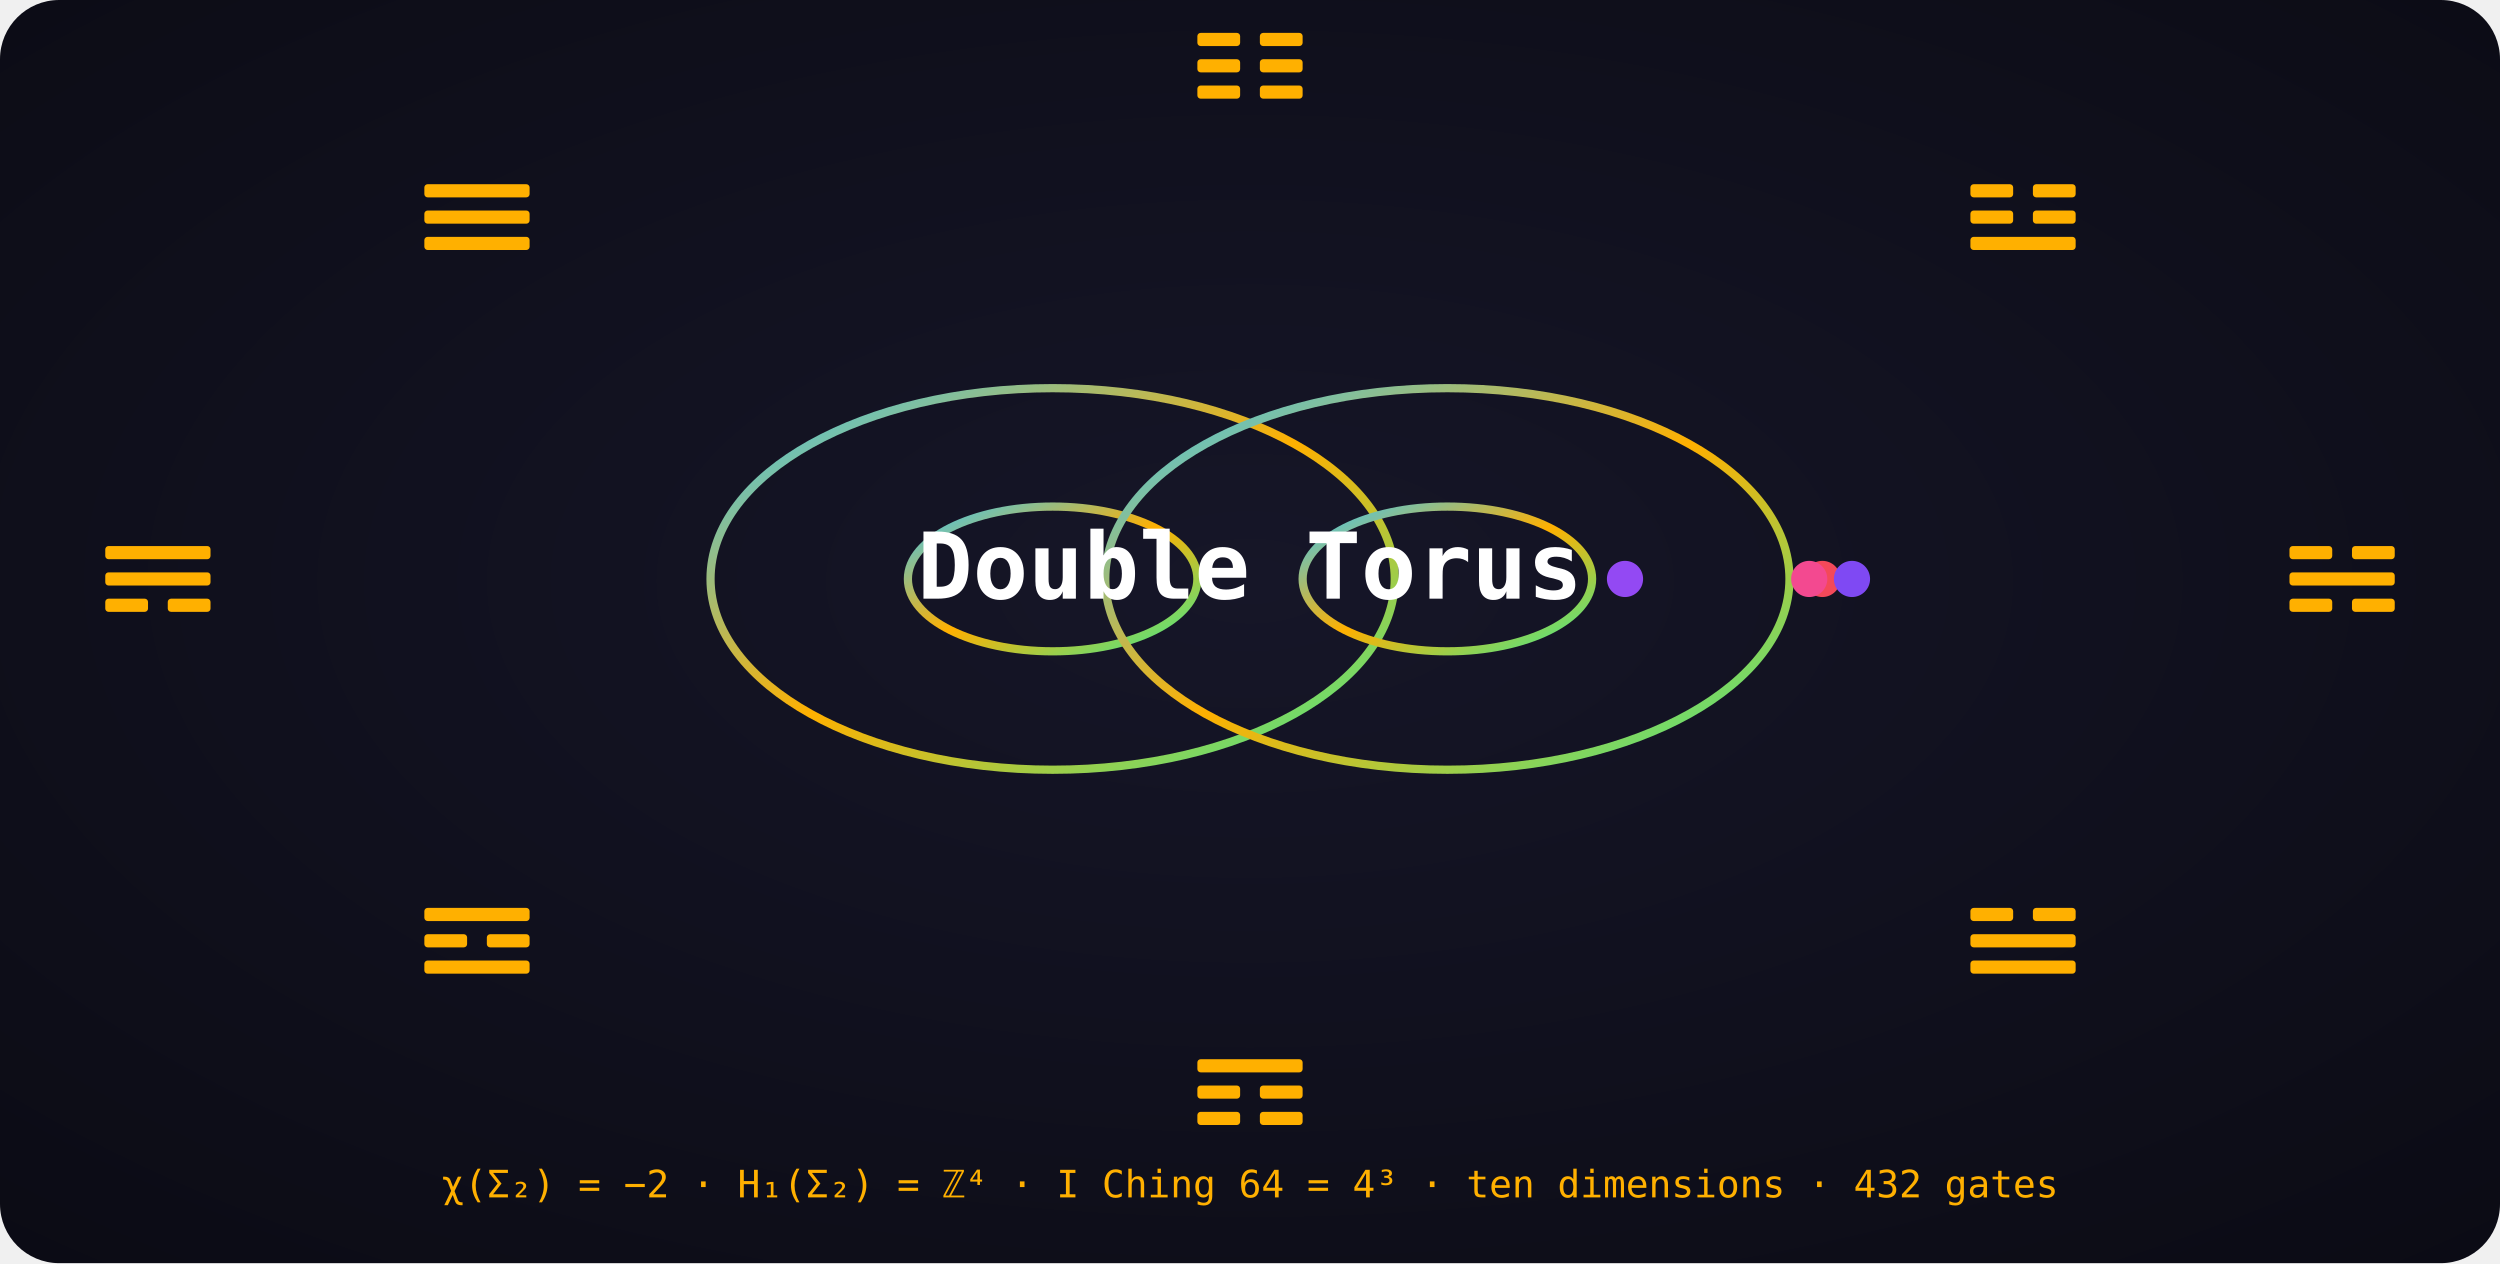
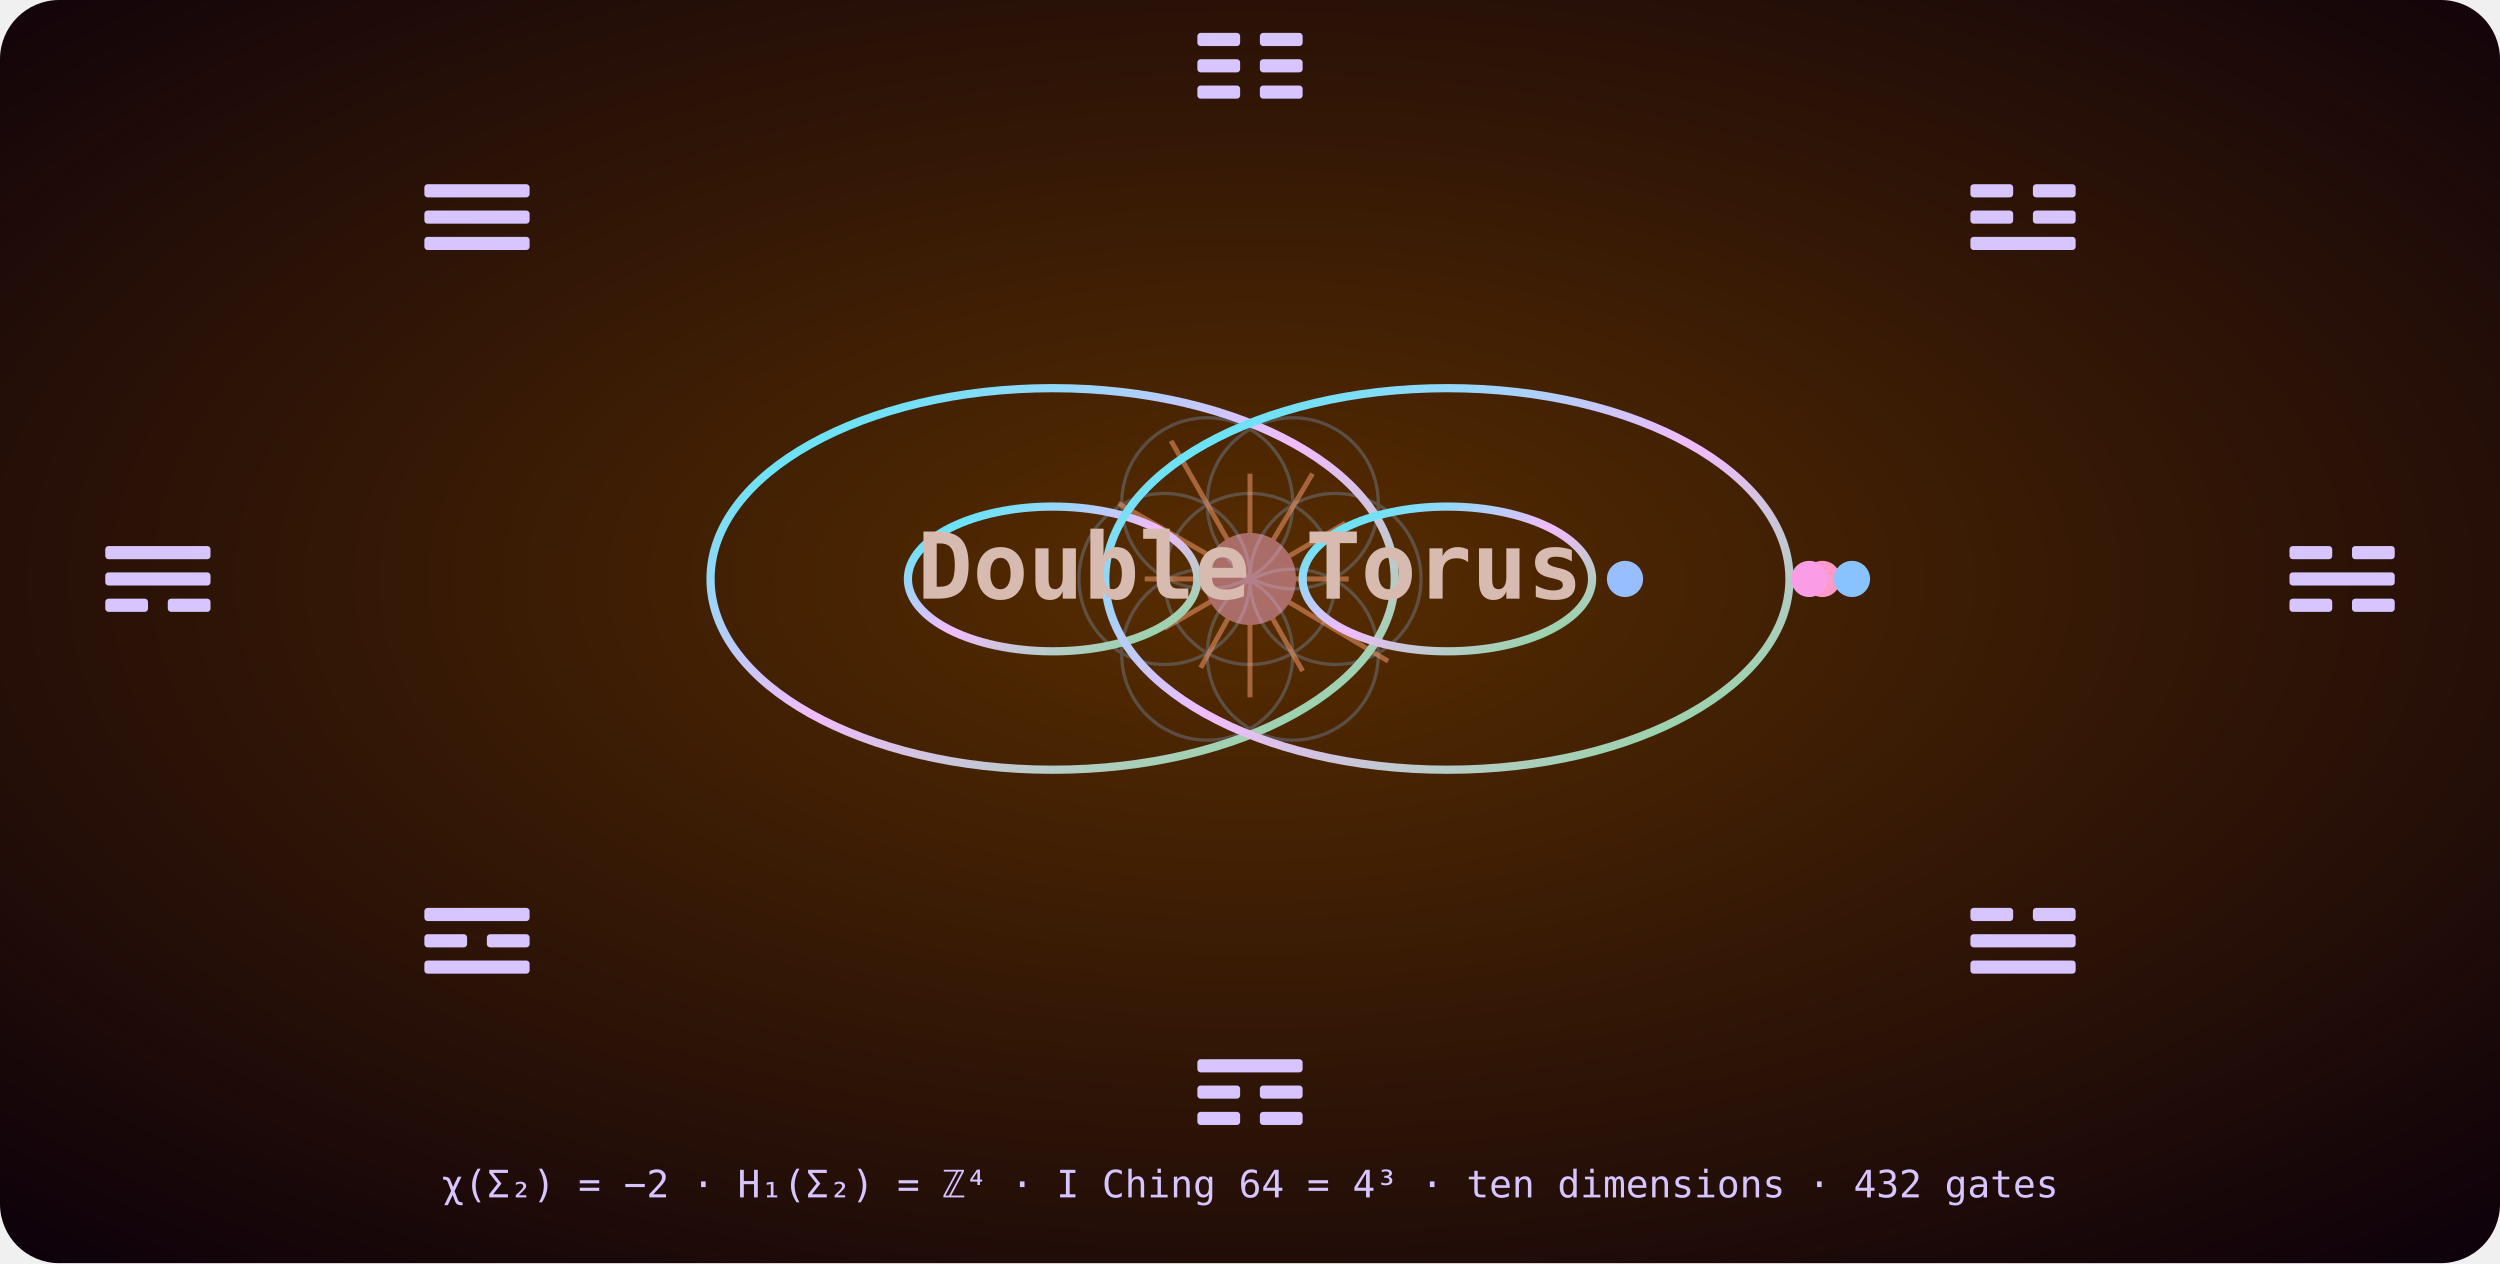
<svg xmlns="http://www.w3.org/2000/svg" viewBox="0 0 760 384" width="760" height="384" role="img" aria-label="Double Torus — the animated I Ching, the ten-dimensional hero computed from src">
  <defs>
    <radialGradient id="bg" cx="50%" cy="46%" r="74%">
-       <stop offset="0%" stop-color="#161628" />
-       <stop offset="100%" stop-color="#0b0b14" />
+       <stop offset="0%" stop-color="#582d00" />
+       <stop offset="100%" stop-color="#0c000b" />
    </radialGradient>
    <linearGradient id="torus" x1="0" y1="0" x2="1" y2="1">
-       <stop offset="0%" stop-color="hsl(195 92% 60%)" />
-       <stop offset="50%" stop-color="#ffb000" />
-       <stop offset="100%" stop-color="hsl(149 80% 58%)" />
+       <stop offset="0%" stop-color="#36f2f2" />
+       <stop offset="50%" stop-color="#f1bcff" />
+       <stop offset="100%" stop-color="#7bdb8f" />
    </linearGradient>
  </defs>
  <rect width="760" height="384" rx="18" fill="url(#bg)" />
+   <g transform="translate(380 176)" opacity="0.26">
+     <animateTransform attributeName="transform" type="rotate" from="0" to="360" dur="60s" repeatCount="indefinite" additive="sum" />
+     <circle cx="0" cy="0" r="26" fill="none" stroke="#89c3ff" stroke-width="1" />
+     <circle cx="26" cy="0" r="26" fill="none" stroke="#89c3ff" stroke-width="1" />
+     <circle cx="13" cy="23" r="26" fill="none" stroke="#89c3ff" stroke-width="1" />
+     <circle cx="-13" cy="23" r="26" fill="none" stroke="#89c3ff" stroke-width="1" />
+     <circle cx="-26" cy="0" r="26" fill="none" stroke="#89c3ff" stroke-width="1" />
+     <circle cx="-13" cy="-23" r="26" fill="none" stroke="#89c3ff" stroke-width="1" />
+     <circle cx="13" cy="-23" r="26" fill="none" stroke="#89c3ff" stroke-width="1" />
+   </g>
+   <g opacity="0.5">
+     <line x1="380" y1="176" x2="410" y2="176" stroke="#ffa275" stroke-width="1.5">
+       <animate attributeName="opacity" values="0.12;0.7;0.12" dur="3.5s" begin="0.1s" repeatCount="indefinite" />
+     </line>
+     <line x1="380" y1="176" x2="422" y2="201" stroke="#ffa275" stroke-width="1.5">
+       <animate attributeName="opacity" values="0.12;0.7;0.12" dur="4.5s" begin="0.5s" repeatCount="indefinite" />
+     </line>
+     <line x1="380" y1="176" x2="396" y2="204" stroke="#ffa275" stroke-width="1.5">
+       <animate attributeName="opacity" values="0.12;0.7;0.12" dur="5.5s" begin="0.9s" repeatCount="indefinite" />
+     </line>
+     <line x1="380" y1="176" x2="380" y2="212" stroke="#ffa275" stroke-width="1.5">
+       <animate attributeName="opacity" values="0.12;0.7;0.12" dur="6.5s" begin="1.3s" repeatCount="indefinite" />
+     </line>
+     <line x1="380" y1="176" x2="365" y2="203" stroke="#ffa275" stroke-width="1.5">
+       <animate attributeName="opacity" values="0.12;0.7;0.12" dur="7.5s" begin="1.7s" repeatCount="indefinite" />
+     </line>
+     <line x1="380" y1="176" x2="354" y2="191" stroke="#ffa275" stroke-width="1.5">
+       <animate attributeName="opacity" values="0.12;0.7;0.12" dur="3.5s" begin="2.1s" repeatCount="indefinite" />
+     </line>
+     <line x1="380" y1="176" x2="348" y2="176" stroke="#ffa275" stroke-width="1.5">
+       <animate attributeName="opacity" values="0.12;0.7;0.12" dur="4.5s" begin="2.5s" repeatCount="indefinite" />
+     </line>
+     <line x1="380" y1="176" x2="340" y2="153" stroke="#ffa275" stroke-width="1.5">
+       <animate attributeName="opacity" values="0.12;0.7;0.12" dur="5.5s" begin="2.9s" repeatCount="indefinite" />
+     </line>
+     <line x1="380" y1="176" x2="356" y2="134" stroke="#ffa275" stroke-width="1.5">
+       <animate attributeName="opacity" values="0.12;0.7;0.12" dur="6.5s" begin="3.3s" repeatCount="indefinite" />
+     </line>
+     <line x1="380" y1="176" x2="380" y2="144" stroke="#ffa275" stroke-width="1.5">
+       <animate attributeName="opacity" values="0.12;0.7;0.12" dur="7.5s" begin="0.1s" repeatCount="indefinite" />
+     </line>
+     <line x1="380" y1="176" x2="399" y2="144" stroke="#ffa275" stroke-width="1.5">
+       <animate attributeName="opacity" values="0.12;0.7;0.12" dur="3.5s" begin="0.5s" repeatCount="indefinite" />
+     </line>
+     <line x1="380" y1="176" x2="409" y2="159" stroke="#ffa275" stroke-width="1.5">
+       <animate attributeName="opacity" values="0.12;0.7;0.12" dur="4.5s" begin="0.9s" repeatCount="indefinite" />
+     </line>
+     <circle cx="380" cy="176" r="14" fill="#ffadcd">
+       <animate attributeName="r" values="11;18;11" dur="6s" repeatCount="indefinite" />
+       <animate attributeName="opacity" values="0.35;0.85;0.35" dur="6s" repeatCount="indefinite" />
+     </circle>
+   </g>
  <g>
-     <g fill="#ffb000">
+     <g fill="#d6c5ff">
      <animate attributeName="opacity" values="0.22;1;0.22" dur="8s" begin="0s" repeatCount="indefinite" />
      <rect x="364" y="26" width="13" height="4" rx="1" />
      <rect x="383" y="26" width="13" height="4" rx="1" />
      <rect x="364" y="18" width="13" height="4" rx="1" />
      <rect x="383" y="18" width="13" height="4" rx="1" />
      <rect x="364" y="10" width="13" height="4" rx="1" />
      <rect x="383" y="10" width="13" height="4" rx="1" />
    </g>
-     <g fill="#ffb000">
+     <g fill="#d6c5ff">
      <animate attributeName="opacity" values="0.22;1;0.22" dur="8s" begin="1s" repeatCount="indefinite" />
      <rect x="599" y="72" width="32" height="4" rx="1" />
      <rect x="599" y="64" width="13" height="4" rx="1" />
      <rect x="618" y="64" width="13" height="4" rx="1" />
      <rect x="599" y="56" width="13" height="4" rx="1" />
      <rect x="618" y="56" width="13" height="4" rx="1" />
    </g>
-     <g fill="#ffb000">
+     <g fill="#d6c5ff">
      <animate attributeName="opacity" values="0.22;1;0.22" dur="8s" begin="2s" repeatCount="indefinite" />
      <rect x="696" y="182" width="13" height="4" rx="1" />
      <rect x="715" y="182" width="13" height="4" rx="1" />
      <rect x="696" y="174" width="32" height="4" rx="1" />
      <rect x="696" y="166" width="13" height="4" rx="1" />
      <rect x="715" y="166" width="13" height="4" rx="1" />
    </g>
-     <g fill="#ffb000">
+     <g fill="#d6c5ff">
      <animate attributeName="opacity" values="0.22;1;0.22" dur="8s" begin="3s" repeatCount="indefinite" />
      <rect x="599" y="292" width="32" height="4" rx="1" />
      <rect x="599" y="284" width="32" height="4" rx="1" />
      <rect x="599" y="276" width="13" height="4" rx="1" />
      <rect x="618" y="276" width="13" height="4" rx="1" />
    </g>
-     <g fill="#ffb000">
+     <g fill="#d6c5ff">
      <animate attributeName="opacity" values="0.22;1;0.22" dur="8s" begin="4s" repeatCount="indefinite" />
      <rect x="364" y="338" width="13" height="4" rx="1" />
      <rect x="383" y="338" width="13" height="4" rx="1" />
      <rect x="364" y="330" width="13" height="4" rx="1" />
      <rect x="383" y="330" width="13" height="4" rx="1" />
      <rect x="364" y="322" width="32" height="4" rx="1" />
    </g>
-     <g fill="#ffb000">
+     <g fill="#d6c5ff">
      <animate attributeName="opacity" values="0.22;1;0.22" dur="8s" begin="5s" repeatCount="indefinite" />
      <rect x="129" y="292" width="32" height="4" rx="1" />
      <rect x="129" y="284" width="13" height="4" rx="1" />
      <rect x="148" y="284" width="13" height="4" rx="1" />
      <rect x="129" y="276" width="32" height="4" rx="1" />
    </g>
-     <g fill="#ffb000">
+     <g fill="#d6c5ff">
      <animate attributeName="opacity" values="0.22;1;0.22" dur="8s" begin="6s" repeatCount="indefinite" />
      <rect x="32" y="182" width="13" height="4" rx="1" />
      <rect x="51" y="182" width="13" height="4" rx="1" />
      <rect x="32" y="174" width="32" height="4" rx="1" />
      <rect x="32" y="166" width="32" height="4" rx="1" />
    </g>
-     <g fill="#ffb000">
+     <g fill="#d6c5ff">
      <animate attributeName="opacity" values="0.22;1;0.22" dur="8s" begin="7s" repeatCount="indefinite" />
      <rect x="129" y="72" width="32" height="4" rx="1" />
      <rect x="129" y="64" width="32" height="4" rx="1" />
      <rect x="129" y="56" width="32" height="4" rx="1" />
    </g>
  </g>
  <g fill="none" stroke="url(#torus)" stroke-width="2.5">
    <g transform="translate(320 176)">
      <animateTransform attributeName="transform" type="rotate" from="0" to="360" dur="30s" repeatCount="indefinite" additive="sum" />
      <animateTransform attributeName="transform" type="scale" values="1 1;1 0.6;1 1" dur="9s" begin="0s" repeatCount="indefinite" additive="sum" />
      <ellipse rx="104" ry="58" />
      <ellipse rx="44" ry="22" />
    </g>
    <g transform="translate(440 176)">
      <animateTransform attributeName="transform" type="rotate" from="360" to="0" dur="30s" repeatCount="indefinite" additive="sum" />
      <animateTransform attributeName="transform" type="scale" values="1 1;1 0.6;1 1" dur="9s" begin="-4.5s" repeatCount="indefinite" additive="sum" />
      <ellipse rx="104" ry="58" />
      <ellipse rx="44" ry="22" />
    </g>
  </g>
  <g transform="translate(380 176)">
    <animateTransform attributeName="transform" type="rotate" from="0" to="360" dur="19s" repeatCount="indefinite" additive="sum" />
-     <circle cx="174" cy="0" r="5.5" fill="hsl(354 88% 62%)" />
+     <circle cx="174" cy="0" r="5.5" fill="#ff9ac8" />
  </g>
  <g transform="translate(380 176)">
    <animateTransform attributeName="transform" type="rotate" from="0" to="360" dur="12s" repeatCount="indefinite" additive="sum" />
-     <circle cx="183" cy="0" r="5.5" fill="hsl(259 88% 62%)" />
+     <circle cx="183" cy="0" r="5.5" fill="#89c3ff" />
  </g>
  <g transform="translate(380 176)">
    <animateTransform attributeName="transform" type="rotate" from="0" to="360" dur="12s" repeatCount="indefinite" additive="sum" />
-     <circle cx="114" cy="0" r="5.5" fill="hsl(266 88% 62%)" />
+     <circle cx="114" cy="0" r="5.5" fill="#97bfff" />
  </g>
  <g transform="translate(380 176)">
    <animateTransform attributeName="transform" type="rotate" from="0" to="360" dur="10s" repeatCount="indefinite" additive="sum" />
-     <circle cx="170" cy="0" r="5.5" fill="hsl(335 88% 62%)" />
+     <circle cx="170" cy="0" r="5.5" fill="#f99ee6" />
  </g>
-   <text x="380" y="182" text-anchor="middle" font-family="ui-monospace,SFMono-Regular,Menlo,monospace" font-size="28" font-weight="700" fill="#ffffff">Double Torus</text>
-   <text x="380" y="364" text-anchor="middle" font-family="ui-monospace,SFMono-Regular,Menlo,monospace" font-size="11.5" fill="#ffb000">χ(Σ₂) = −2 · H₁(Σ₂) = ℤ⁴ · I Ching 64 = 4³ · ten dimensions · 432 gates</text>
+   <text x="380" y="182" text-anchor="middle" font-family="ui-monospace,SFMono-Regular,Menlo,monospace" font-size="28" font-weight="700" fill="#d7bbb1">Double Torus</text>
+   <text x="380" y="364" text-anchor="middle" font-family="ui-monospace,SFMono-Regular,Menlo,monospace" font-size="11.5" fill="#d6c5ff">χ(Σ₂) = −2 · H₁(Σ₂) = ℤ⁴ · I Ching 64 = 4³ · ten dimensions · 432 gates</text>
</svg>
